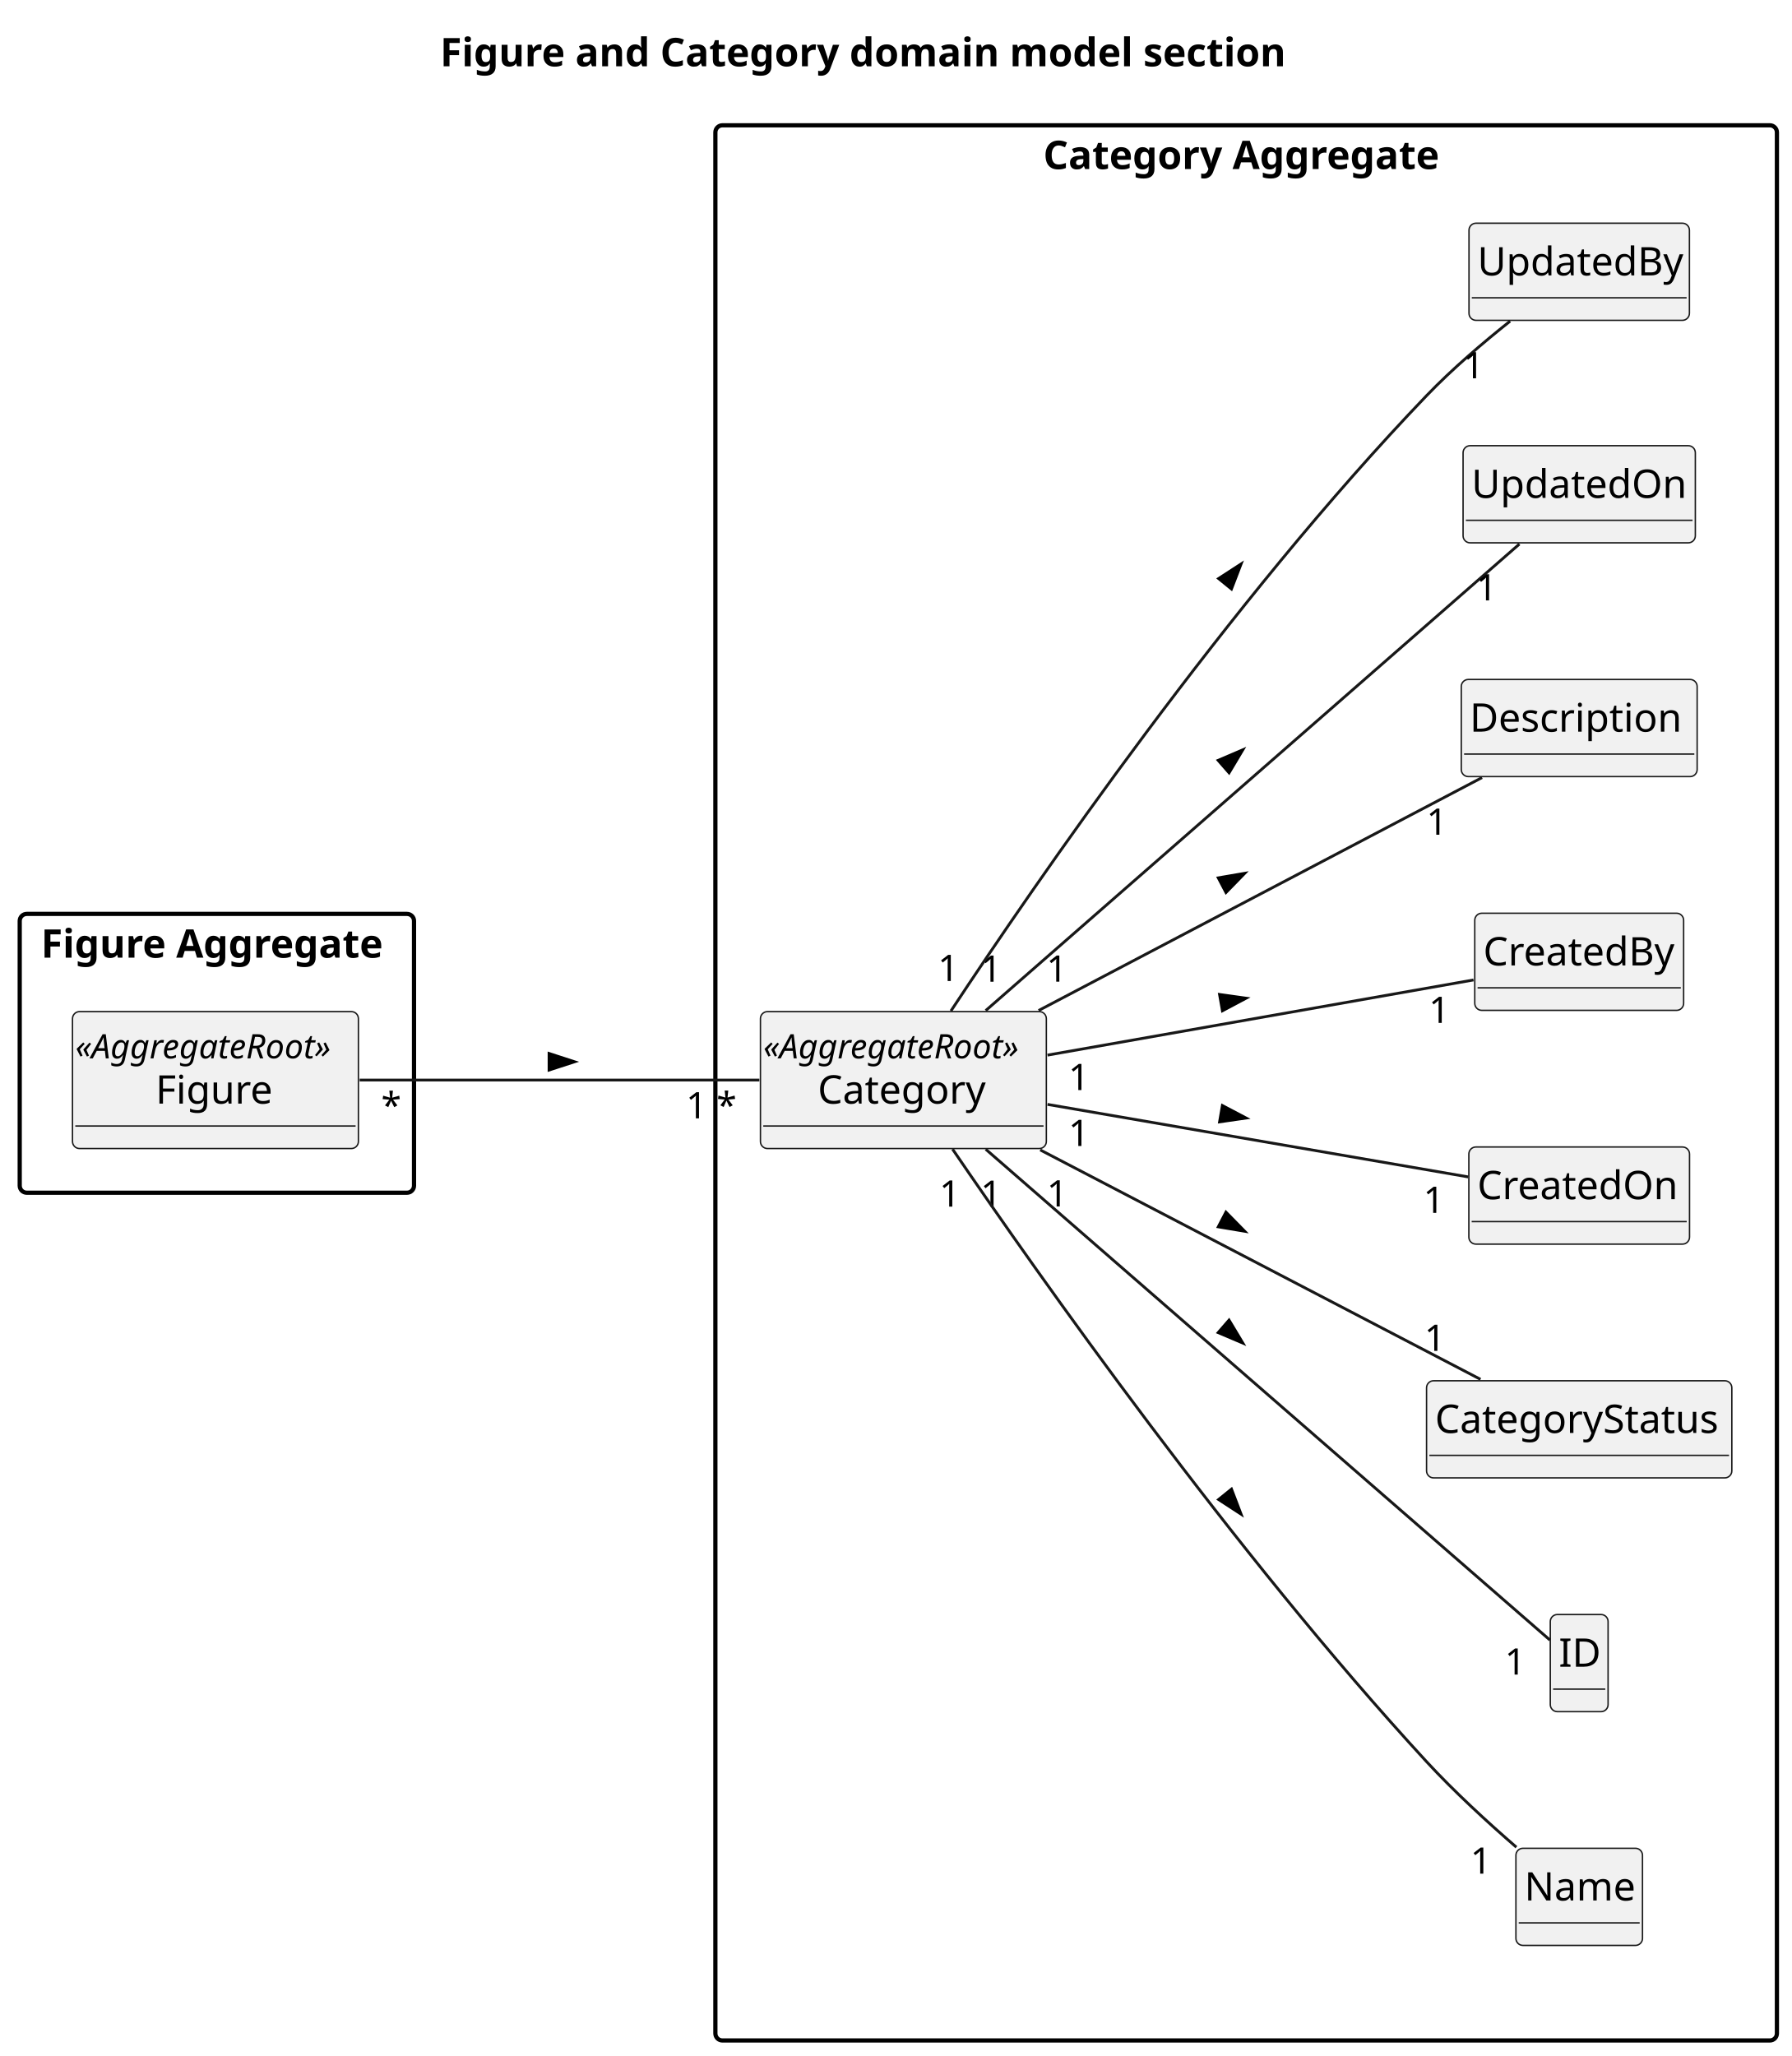
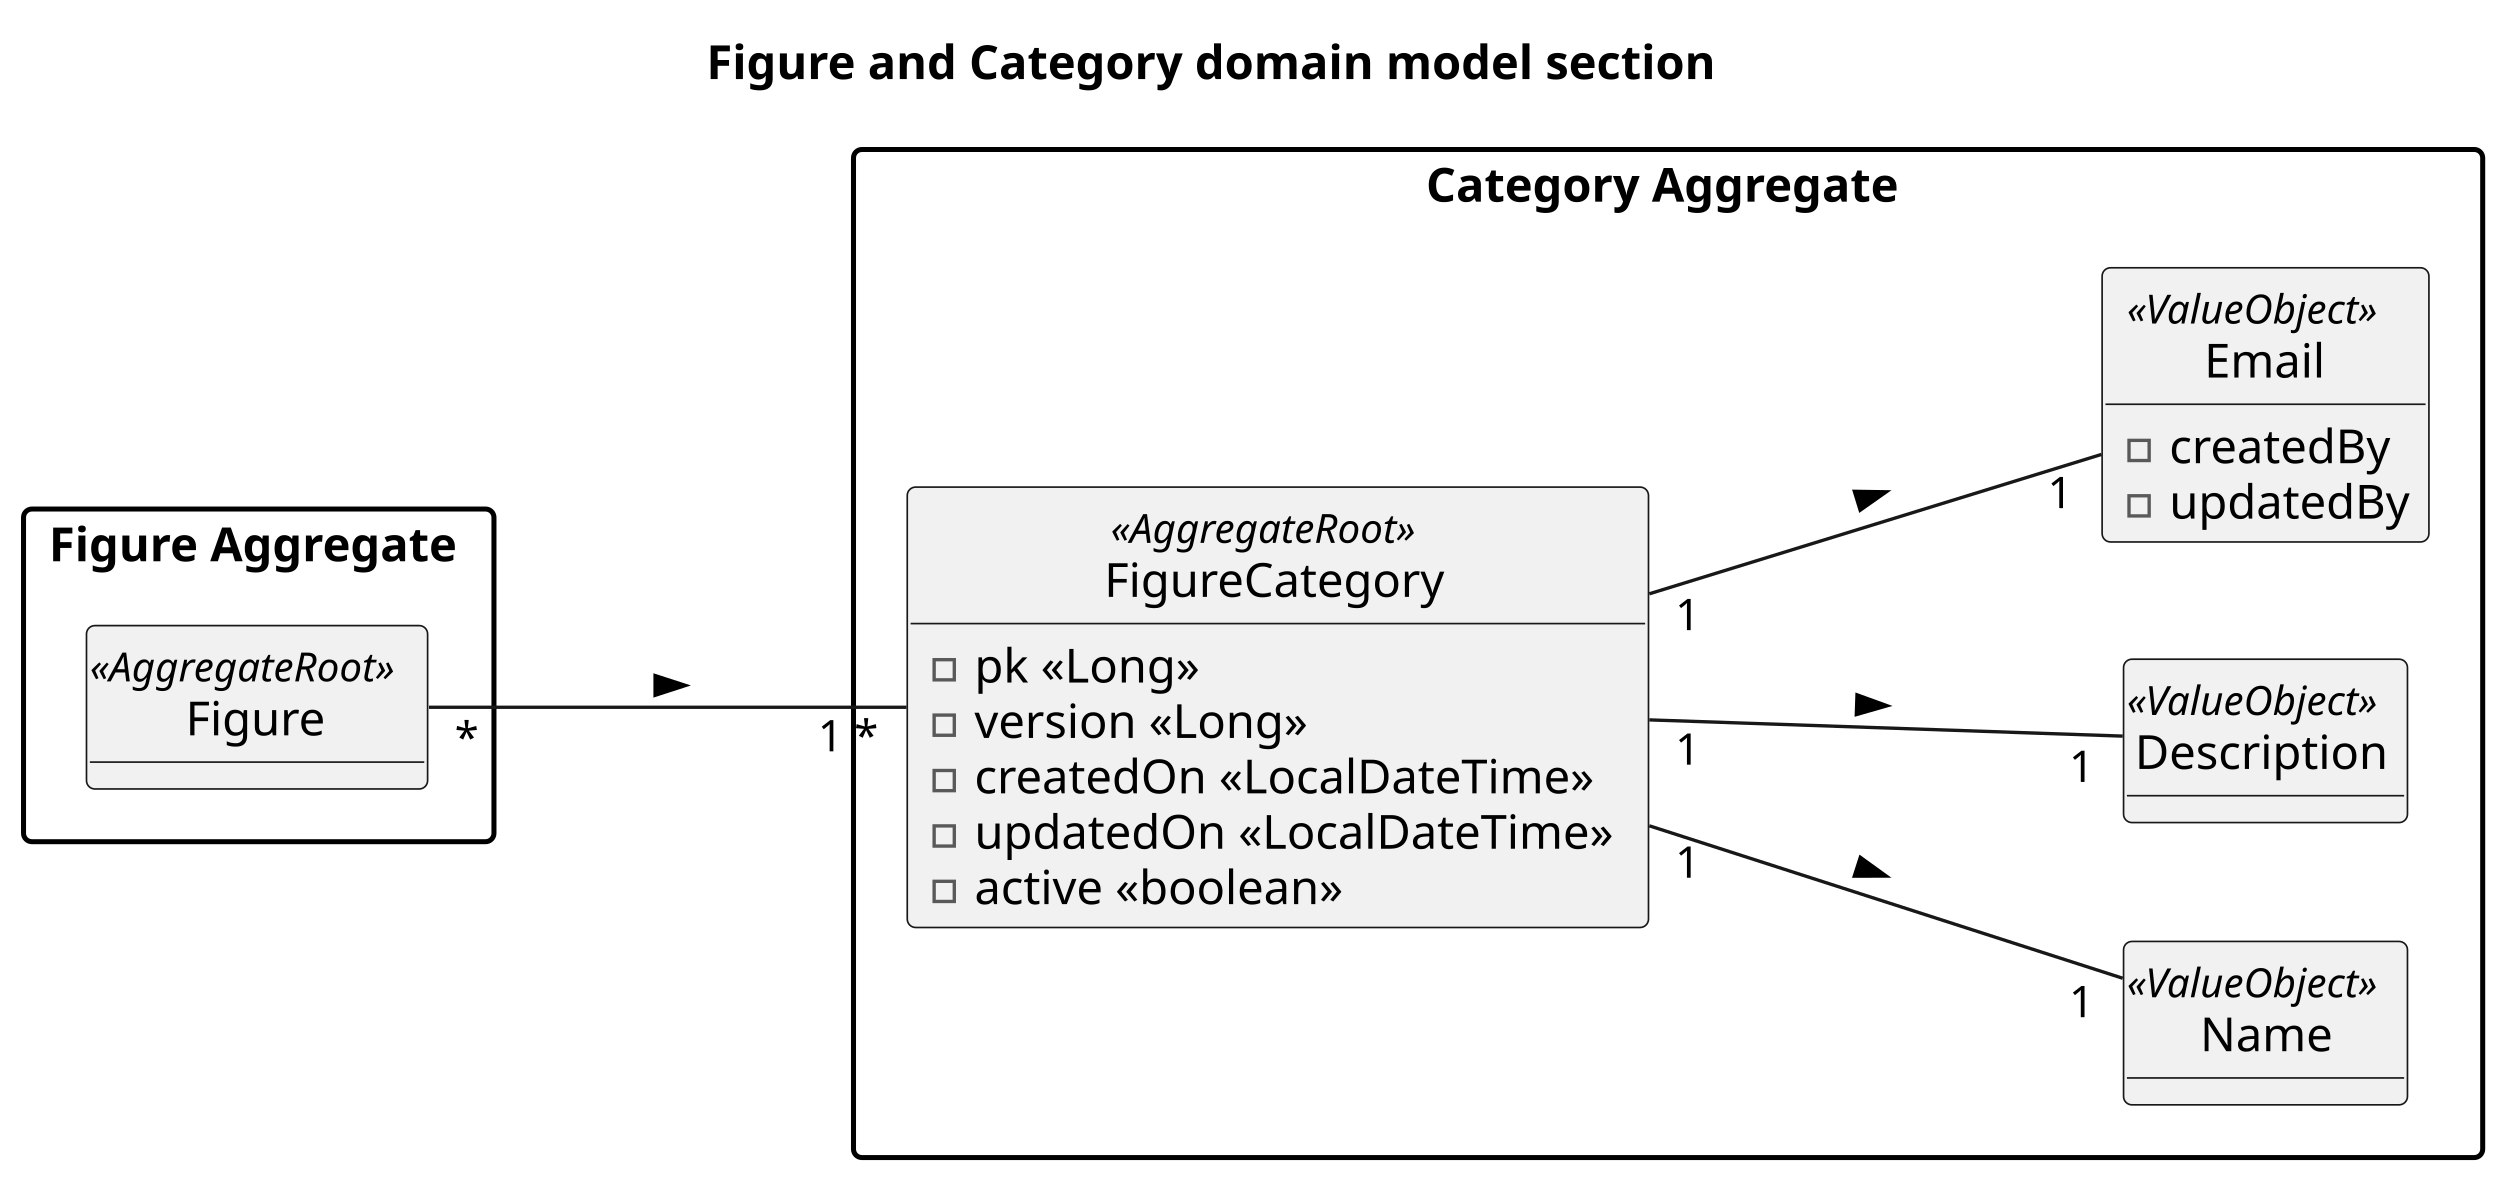
- <svg xmlns="http://www.w3.org/2000/svg" contentStyleType="text/css" height="730px" preserveAspectRatio="none" style="width:636px;height:730px;background:#FFFFFF;" version="1.1" viewBox="0 0 636 730" width="636px" zoomAndPan="magnify">
+ <svg xmlns="http://www.w3.org/2000/svg" contentStyleType="text/css" height="350px" preserveAspectRatio="none" style="width:744px;height:350px;background:#FFFFFF;" version="1.1" viewBox="0 0 744 350" width="744px" zoomAndPan="magnify">
  <defs />
  <g>
-     <text fill="#000000" font-family="sans-serif" font-size="14" font-weight="bold" lengthAdjust="spacing" textLength="310.399" x="156.255" y="23.535">Figure and Category domain model section</text>
+     <text fill="#000000" font-family="sans-serif" font-size="14" font-weight="bold" lengthAdjust="spacing" textLength="310.399" x="210.225" y="23.535">Figure and Category domain model section</text>
    <g id="cluster_Category Aggregate">
-       <rect fill="none" height="680" rx="2.5" ry="2.5" style="stroke:#000000;stroke-width:1.5;" width="376.91" x="254" y="44.488" />
-       <text fill="#000000" font-family="sans-serif" font-size="14" font-weight="bold" lengthAdjust="spacing" textLength="144.088" x="370.411" y="60.023">Category Aggregate</text>
+       <rect fill="none" height="300" rx="2.5" ry="2.5" style="stroke:#000000;stroke-width:1.5;" width="484.85" x="254" y="44.488" />
+       <text fill="#000000" font-family="sans-serif" font-size="14" font-weight="bold" lengthAdjust="spacing" textLength="144.088" x="424.381" y="60.023">Category Aggregate</text>
    </g>
    <g id="cluster_Figure Aggregate">
-       <rect fill="none" height="99" rx="2.5" ry="2.5" style="stroke:#000000;stroke-width:1.5;" width="140" x="7" y="324.488" />
-       <text fill="#000000" font-family="sans-serif" font-size="14" font-weight="bold" lengthAdjust="spacing" textLength="124.893" x="14.554" y="340.023">Figure Aggregate</text>
+       <rect fill="none" height="99" rx="2.5" ry="2.5" style="stroke:#000000;stroke-width:1.5;" width="140" x="7" y="151.488" />
+       <text fill="#000000" font-family="sans-serif" font-size="14" font-weight="bold" lengthAdjust="spacing" textLength="124.893" x="14.554" y="167.023">Figure Aggregate</text>
    </g>
-     <g id="elem_Category">
-       <rect codeLine="14" fill="#F1F1F1" height="48.621" id="Category" rx="2.5" ry="2.5" style="stroke:#181818;stroke-width:0.5;" width="101.516" x="270" y="359.178" />
-       <text fill="#000000" font-family="sans-serif" font-size="12" font-style="italic" lengthAdjust="spacing" textLength="99.516" x="271" y="375.78">«AggregateRoot»</text>
-       <text fill="#000000" font-family="sans-serif" font-size="14" lengthAdjust="spacing" textLength="60.826" x="290.345" y="391.846">Category</text>
-       <line style="stroke:#181818;stroke-width:0.5;" x1="271" x2="370.516" y1="399.799" y2="399.799" />
+     <g id="elem_FigureCategory">
+       <rect codeLine="14" fill="#F1F1F1" height="131.062" id="FigureCategory" rx="2.5" ry="2.5" style="stroke:#181818;stroke-width:0.5;" width="220.592" x="270" y="144.958" />
+       <text fill="#000000" font-family="sans-serif" font-size="12" font-style="italic" lengthAdjust="spacing" textLength="99.516" x="330.538" y="161.56">«AggregateRoot»</text>
+       <text fill="#000000" font-family="sans-serif" font-size="14" lengthAdjust="spacing" textLength="103.325" x="328.633" y="177.626">FigureCategory</text>
+       <line style="stroke:#181818;stroke-width:0.5;" x1="271" x2="489.592" y1="185.579" y2="185.579" />
+       <rect fill="none" height="6" style="stroke:#595959;stroke-width:1.0;" width="6" x="278" y="196.323" />
+       <text fill="#000000" font-family="sans-serif" font-size="14" lengthAdjust="spacing" textLength="69.576" x="290" y="203.114">pk «Long»</text>
+       <rect fill="none" height="6" style="stroke:#595959;stroke-width:1.0;" width="6" x="278" y="212.812" />
+       <text fill="#000000" font-family="sans-serif" font-size="14" lengthAdjust="spacing" textLength="101.828" x="290" y="219.603">version «Long»</text>
+       <rect fill="none" height="6" style="stroke:#595959;stroke-width:1.0;" width="6" x="278" y="229.3" />
+       <text fill="#000000" font-family="sans-serif" font-size="14" lengthAdjust="spacing" textLength="188.98" x="290" y="236.091">createdOn «LocalDateTime»</text>
+       <rect fill="none" height="6" style="stroke:#595959;stroke-width:1.0;" width="6" x="278" y="245.788" />
+       <text fill="#000000" font-family="sans-serif" font-size="14" lengthAdjust="spacing" textLength="194.592" x="290" y="252.579">updatedOn «LocalDateTime»</text>
+       <rect fill="none" height="6" style="stroke:#595959;stroke-width:1.0;" width="6" x="278" y="262.277" />
+       <text fill="#000000" font-family="sans-serif" font-size="14" lengthAdjust="spacing" textLength="112.608" x="290" y="269.068">active «boolean»</text>
    </g>
    <g id="elem_Name">
-       <rect codeLine="17" fill="#F1F1F1" height="34.488" id="Name" rx="2.5" ry="2.5" style="stroke:#181818;stroke-width:0.5;" width="44.944" x="538.24" y="656.248" />
-       <text fill="#000000" font-family="sans-serif" font-size="14" lengthAdjust="spacing" textLength="38.944" x="541.24" y="674.783">Name</text>
-       <line style="stroke:#181818;stroke-width:0.5;" x1="539.24" x2="582.184" y1="682.737" y2="682.737" />
-     </g>
-     <g id="elem_ID">
-       <rect codeLine="20" fill="#F1F1F1" height="34.488" id="ID" rx="2.5" ry="2.5" style="stroke:#181818;stroke-width:0.5;" width="20.52" x="550.45" y="573.248" />
-       <text fill="#000000" font-family="sans-serif" font-size="14" lengthAdjust="spacing" textLength="14.52" x="553.45" y="591.783">ID</text>
-       <line style="stroke:#181818;stroke-width:0.5;" x1="551.45" x2="569.97" y1="599.737" y2="599.737" />
-     </g>
-     <g id="elem_CategoryStatus">
-       <rect codeLine="23" fill="#F1F1F1" height="34.488" id="CategoryStatus" rx="2.5" ry="2.5" style="stroke:#181818;stroke-width:0.5;" width="108.395" x="506.51" y="490.248" />
-       <text fill="#000000" font-family="sans-serif" font-size="14" lengthAdjust="spacing" textLength="102.395" x="509.51" y="508.783">CategoryStatus</text>
-       <line style="stroke:#181818;stroke-width:0.5;" x1="507.51" x2="613.905" y1="516.737" y2="516.737" />
-     </g>
-     <g id="elem_CreatedOn">
-       <rect codeLine="26" fill="#F1F1F1" height="34.488" id="CreatedOn" rx="2.5" ry="2.5" style="stroke:#181818;stroke-width:0.5;" width="78.358" x="521.53" y="407.248" />
-       <text fill="#000000" font-family="sans-serif" font-size="14" lengthAdjust="spacing" textLength="72.358" x="524.53" y="425.783">CreatedOn</text>
-       <line style="stroke:#181818;stroke-width:0.5;" x1="522.53" x2="598.888" y1="433.737" y2="433.737" />
-     </g>
-     <g id="elem_CreatedBy">
-       <rect codeLine="29" fill="#F1F1F1" height="34.488" id="CreatedBy" rx="2.5" ry="2.5" style="stroke:#181818;stroke-width:0.5;" width="74.161" x="523.63" y="324.248" />
-       <text fill="#000000" font-family="sans-serif" font-size="14" lengthAdjust="spacing" textLength="68.161" x="526.63" y="342.783">CreatedBy</text>
-       <line style="stroke:#181818;stroke-width:0.5;" x1="524.63" x2="596.791" y1="350.737" y2="350.737" />
+       <rect codeLine="22" fill="#F1F1F1" height="48.621" id="Name" rx="2.5" ry="2.5" style="stroke:#181818;stroke-width:0.5;" width="84.494" x="631.97" y="280.178" />
+       <text fill="#000000" font-family="sans-serif" font-size="12" font-style="italic" lengthAdjust="spacing" textLength="82.494" x="632.97" y="296.78">«ValueObject»</text>
+       <text fill="#000000" font-family="sans-serif" font-size="14" lengthAdjust="spacing" textLength="38.944" x="654.745" y="312.846">Name</text>
+       <line style="stroke:#181818;stroke-width:0.5;" x1="632.97" x2="715.464" y1="320.799" y2="320.799" />
    </g>
    <g id="elem_Description">
-       <rect codeLine="32" fill="#F1F1F1" height="34.488" id="Description" rx="2.5" ry="2.5" style="stroke:#181818;stroke-width:0.5;" width="83.752" x="518.84" y="241.248" />
-       <text fill="#000000" font-family="sans-serif" font-size="14" lengthAdjust="spacing" textLength="77.752" x="521.84" y="259.783">Description</text>
-       <line style="stroke:#181818;stroke-width:0.5;" x1="519.84" x2="601.592" y1="267.737" y2="267.737" />
+       <rect codeLine="25" fill="#F1F1F1" height="48.621" id="Description" rx="2.5" ry="2.5" style="stroke:#181818;stroke-width:0.5;" width="84.494" x="631.97" y="196.178" />
+       <text fill="#000000" font-family="sans-serif" font-size="12" font-style="italic" lengthAdjust="spacing" textLength="82.494" x="632.97" y="212.78">«ValueObject»</text>
+       <text fill="#000000" font-family="sans-serif" font-size="14" lengthAdjust="spacing" textLength="77.752" x="635.341" y="228.846">Description</text>
+       <line style="stroke:#181818;stroke-width:0.5;" x1="632.97" x2="715.464" y1="236.799" y2="236.799" />
    </g>
-     <g id="elem_UpdatedOn">
-       <rect codeLine="35" fill="#F1F1F1" height="34.488" id="UpdatedOn" rx="2.5" ry="2.5" style="stroke:#181818;stroke-width:0.5;" width="82.467" x="519.48" y="158.248" />
-       <text fill="#000000" font-family="sans-serif" font-size="14" lengthAdjust="spacing" textLength="76.467" x="522.48" y="176.783">UpdatedOn</text>
-       <line style="stroke:#181818;stroke-width:0.5;" x1="520.48" x2="600.947" y1="184.737" y2="184.737" />
-     </g>
-     <g id="elem_UpdatedBy">
-       <rect codeLine="38" fill="#F1F1F1" height="34.488" id="UpdatedBy" rx="2.5" ry="2.5" style="stroke:#181818;stroke-width:0.5;" width="78.269" x="521.58" y="79.248" />
-       <text fill="#000000" font-family="sans-serif" font-size="14" lengthAdjust="spacing" textLength="72.269" x="524.58" y="97.783">UpdatedBy</text>
-       <line style="stroke:#181818;stroke-width:0.5;" x1="522.58" x2="598.85" y1="105.737" y2="105.737" />
+     <g id="elem_Email">
+       <rect codeLine="28" fill="#F1F1F1" height="81.598" id="Email" rx="2.5" ry="2.5" style="stroke:#181818;stroke-width:0.5;" width="97.258" x="625.59" y="79.688" />
+       <text fill="#000000" font-family="sans-serif" font-size="12" font-style="italic" lengthAdjust="spacing" textLength="82.494" x="632.972" y="96.29">«ValueObject»</text>
+       <text fill="#000000" font-family="sans-serif" font-size="14" lengthAdjust="spacing" textLength="36.483" x="655.977" y="112.356">Email</text>
+       <line style="stroke:#181818;stroke-width:0.5;" x1="626.59" x2="721.848" y1="120.309" y2="120.309" />
+       <rect fill="none" height="6" style="stroke:#595959;stroke-width:1.0;" width="6" x="633.59" y="131.054" />
+       <text fill="#000000" font-family="sans-serif" font-size="14" lengthAdjust="spacing" textLength="65.645" x="645.59" y="137.845">createdBy</text>
+       <rect fill="none" height="6" style="stroke:#595959;stroke-width:1.0;" width="6" x="633.59" y="147.542" />
+       <text fill="#000000" font-family="sans-serif" font-size="14" lengthAdjust="spacing" textLength="71.258" x="645.59" y="154.333">updatedBy</text>
    </g>
    <g id="elem_Figure">
-       <rect codeLine="44" fill="#F1F1F1" height="48.621" id="Figure" rx="2.5" ry="2.5" style="stroke:#181818;stroke-width:0.5;" width="101.516" x="25.74" y="359.178" />
-       <text fill="#000000" font-family="sans-serif" font-size="12" font-style="italic" lengthAdjust="spacing" textLength="99.516" x="26.74" y="375.78">«AggregateRoot»</text>
-       <text fill="#000000" font-family="sans-serif" font-size="14" lengthAdjust="spacing" textLength="42.499" x="55.248" y="391.846">Figure</text>
-       <line style="stroke:#181818;stroke-width:0.5;" x1="26.74" x2="126.256" y1="399.799" y2="399.799" />
+       <rect codeLine="37" fill="#F1F1F1" height="48.621" id="Figure" rx="2.5" ry="2.5" style="stroke:#181818;stroke-width:0.5;" width="101.516" x="25.74" y="186.178" />
+       <text fill="#000000" font-family="sans-serif" font-size="12" font-style="italic" lengthAdjust="spacing" textLength="99.516" x="26.74" y="202.78">«AggregateRoot»</text>
+       <text fill="#000000" font-family="sans-serif" font-size="14" lengthAdjust="spacing" textLength="42.499" x="55.248" y="218.846">Figure</text>
+       <line style="stroke:#181818;stroke-width:0.5;" x1="26.74" x2="126.256" y1="226.799" y2="226.799" />
    </g>
-     <g id="link_Figure_Category">
-       <path codeLine="49" d="M127.69,383.488 C169.27,383.488 228.06,383.488 269.62,383.488 " fill="none" id="Figure-Category" style="stroke:#181818;stroke-width:1.0;" />
-       <polygon fill="#000000" points="204,376.988,194.955,374.049,194.955,379.927,204,376.988" style="stroke:#000000;stroke-width:1.0;" />
-       <text fill="#000000" font-family="sans-serif" font-size="13" lengthAdjust="spacing" textLength="6.265" x="135.329" y="397.133">*</text>
-       <text fill="#000000" font-family="sans-serif" font-size="13" lengthAdjust="spacing" textLength="18.599" x="243.579" y="397.085">1 *</text>
+     <g id="link_Figure_FigureCategory">
+       <path codeLine="42" d="M127.67,210.488 C166.31,210.488 221.15,210.488 269.78,210.488 " fill="none" id="Figure-FigureCategory" style="stroke:#181818;stroke-width:1.0;" />
+       <polygon fill="#000000" points="204,203.988,194.955,201.049,194.955,206.927,204,203.988" style="stroke:#000000;stroke-width:1.0;" />
+       <text fill="#000000" font-family="sans-serif" font-size="13" lengthAdjust="spacing" textLength="6.265" x="135.307" y="224.133">*</text>
+       <text fill="#000000" font-family="sans-serif" font-size="13" lengthAdjust="spacing" textLength="18.599" x="243.398" y="223.595">1 *</text>
    </g>
-     <g id="link_Category_ID">
-       <path codeLine="50" d="M349.99,408.048 C403.42,454.528 516.96,553.298 550.31,582.308 " fill="none" id="Category-ID" style="stroke:#181818;stroke-width:1.0;" />
-       <polygon fill="#000000" points="441.282,476.87,436.387,468.716,432.529,473.151,441.282,476.87" style="stroke:#000000;stroke-width:1.0;" />
-       <text fill="#000000" font-family="sans-serif" font-size="13" lengthAdjust="spacing" textLength="8.22" x="348.167" y="428.469">1</text>
-       <text fill="#000000" font-family="sans-serif" font-size="13" lengthAdjust="spacing" textLength="8.22" x="534.272" y="594.579">1</text>
+     <g id="link_FigureCategory_Name">
+       <path codeLine="43" d="M490.83,245.758 C540.01,261.598 595.09,279.328 631.72,291.128 " fill="none" id="FigureCategory-Name" style="stroke:#181818;stroke-width:1.0;" />
+       <polygon fill="#000000" points="561.349,260.711,553.64,255.141,551.839,260.736,561.349,260.711" style="stroke:#000000;stroke-width:1.0;" />
+       <text fill="#000000" font-family="sans-serif" font-size="13" lengthAdjust="spacing" textLength="8.22" x="498.533" y="261.211">1</text>
+       <text fill="#000000" font-family="sans-serif" font-size="13" lengthAdjust="spacing" textLength="8.22" x="615.747" y="302.716">1</text>
    </g>
-     <g id="link_Category_Name">
-       <path codeLine="51" d="M338.21,408.008 C368.93,453.068 438.11,551.228 506.51,625.488 C516.37,636.188 528.33,647.138 538.41,655.868 " fill="none" id="Category-Name" style="stroke:#181818;stroke-width:1.0;" />
-       <polygon fill="#000000" points="440.652,537.608,437.255,528.725,432.682,532.418,440.652,537.608" style="stroke:#000000;stroke-width:1.0;" />
-       <text fill="#000000" font-family="sans-serif" font-size="13" lengthAdjust="spacing" textLength="8.22" x="333.516" y="428.419">1</text>
-       <text fill="#000000" font-family="sans-serif" font-size="13" lengthAdjust="spacing" textLength="8.22" x="522.061" y="665.259">1</text>
+     <g id="link_FigureCategory_Description">
+       <path codeLine="44" d="M490.83,214.238 C540.01,215.928 595.09,217.808 631.72,219.068 " fill="none" id="FigureCategory-Description" style="stroke:#181818;stroke-width:1.0;" />
+       <polygon fill="#000000" points="561.587,210.03,552.648,206.782,552.447,212.657,561.587,210.03" style="stroke:#000000;stroke-width:1.0;" />
+       <text fill="#000000" font-family="sans-serif" font-size="13" lengthAdjust="spacing" textLength="8.22" x="498.533" y="227.573">1</text>
+       <text fill="#000000" font-family="sans-serif" font-size="13" lengthAdjust="spacing" textLength="8.22" x="615.747" y="232.708">1</text>
    </g>
-     <g id="link_Category_CategoryStatus">
-       <path codeLine="52" d="M369.34,408.288 C415.59,432.388 484.68,468.388 525.67,489.748 " fill="none" id="Category-CategoryStatus" style="stroke:#181818;stroke-width:1.0;" />
-       <polygon fill="#000000" points="441.944,437.169,435.281,430.383,432.565,435.595,441.944,437.169" style="stroke:#000000;stroke-width:1.0;" />
-       <text fill="#000000" font-family="sans-serif" font-size="13" lengthAdjust="spacing" textLength="8.22" x="371.675" y="428.362">1</text>
-       <text fill="#000000" font-family="sans-serif" font-size="13" lengthAdjust="spacing" textLength="8.22" x="505.748" y="479.633">1</text>
-     </g>
-     <g id="link_Category_CreatedOn">
-       <path codeLine="53" d="M371.93,392.128 C416.52,399.818 480.75,410.878 521.34,417.878 " fill="none" id="Category-CreatedOn" style="stroke:#181818;stroke-width:1.0;" />
-       <polygon fill="#000000" points="442.437,396.967,434.023,392.535,433.024,398.327,442.437,396.967" style="stroke:#000000;stroke-width:1.0;" />
-       <text fill="#000000" font-family="sans-serif" font-size="13" lengthAdjust="spacing" textLength="8.22" x="379.359" y="406.886">1</text>
-       <text fill="#000000" font-family="sans-serif" font-size="13" lengthAdjust="spacing" textLength="8.22" x="505.364" y="430.639">1</text>
-     </g>
-     <g id="link_Category_CreatedBy">
-       <path codeLine="54" d="M371.93,374.628 C417.2,366.638 482.72,355.078 523.19,347.938 " fill="none" id="Category-CreatedBy" style="stroke:#181818;stroke-width:1.0;" />
-       <polygon fill="#000000" points="442.434,354.419,433.016,353.097,434.037,358.885,442.434,354.419" style="stroke:#000000;stroke-width:1.0;" />
-       <text fill="#000000" font-family="sans-serif" font-size="13" lengthAdjust="spacing" textLength="8.22" x="379.359" y="387.035">1</text>
-       <text fill="#000000" font-family="sans-serif" font-size="13" lengthAdjust="spacing" textLength="8.22" x="507.296" y="363.195">1</text>
-     </g>
-     <g id="link_Category_Description">
-       <path codeLine="55" d="M368.77,358.788 C415.23,334.388 485.13,297.668 526.22,276.078 " fill="none" id="Category-Description" style="stroke:#181818;stroke-width:1.0;" />
-       <polygon fill="#000000" points="441.936,310.083,432.562,311.688,435.296,316.891,441.936,310.083" style="stroke:#000000;stroke-width:1.0;" />
-       <text fill="#000000" font-family="sans-serif" font-size="13" lengthAdjust="spacing" textLength="8.22" x="371.525" y="348.546">1</text>
-       <text fill="#000000" font-family="sans-serif" font-size="13" lengthAdjust="spacing" textLength="8.22" x="506.464" y="296.377">1</text>
-     </g>
-     <g id="link_Category_UpdatedOn">
-       <path codeLine="56" d="M349.99,358.808 C398.61,316.308 497.04,230.268 539.48,193.168 " fill="none" id="Category-UpdatedOn" style="stroke:#181818;stroke-width:1.0;" />
-       <polygon fill="#000000" points="441.274,266.228,432.53,269.968,436.399,274.393,441.274,266.228" style="stroke:#000000;stroke-width:1.0;" />
-       <text fill="#000000" font-family="sans-serif" font-size="13" lengthAdjust="spacing" textLength="8.22" x="348.167" y="348.57">1</text>
-       <text fill="#000000" font-family="sans-serif" font-size="13" lengthAdjust="spacing" textLength="8.22" x="524.1" y="213.178">1</text>
-     </g>
-     <g id="link_Category_UpdatedBy">
-       <path codeLine="57" d="M337.65,358.928 C367.71,313.358 436.24,213.708 506.51,140.488 C515.56,131.058 526.55,121.688 536.18,114.028 " fill="none" id="Category-UpdatedBy" style="stroke:#181818;stroke-width:1.0;" />
-       <polygon fill="#000000" points="440.659,200.244,432.68,205.42,437.246,209.121,440.659,200.244" style="stroke:#000000;stroke-width:1.0;" />
-       <text fill="#000000" font-family="sans-serif" font-size="13" lengthAdjust="spacing" textLength="8.22" x="332.982" y="348.321">1</text>
-       <text fill="#000000" font-family="sans-serif" font-size="13" lengthAdjust="spacing" textLength="8.22" x="519.475" y="134.311">1</text>
+     <g id="link_FigureCategory_Email">
+       <path codeLine="45" d="M490.83,176.718 C537.26,162.408 588.95,146.468 625.41,135.228 " fill="none" id="FigureCategory-Email" style="stroke:#181818;stroke-width:1.0;" />
+       <polygon fill="#000000" points="561.368,146.365,551.859,146.221,553.59,151.839,561.368,146.365" style="stroke:#000000;stroke-width:1.0;" />
+       <text fill="#000000" font-family="sans-serif" font-size="13" lengthAdjust="spacing" textLength="8.22" x="498.533" y="187.532">1</text>
+       <text fill="#000000" font-family="sans-serif" font-size="13" lengthAdjust="spacing" textLength="8.22" x="609.341" y="151.226">1</text>
    </g>
  </g>
</svg>
